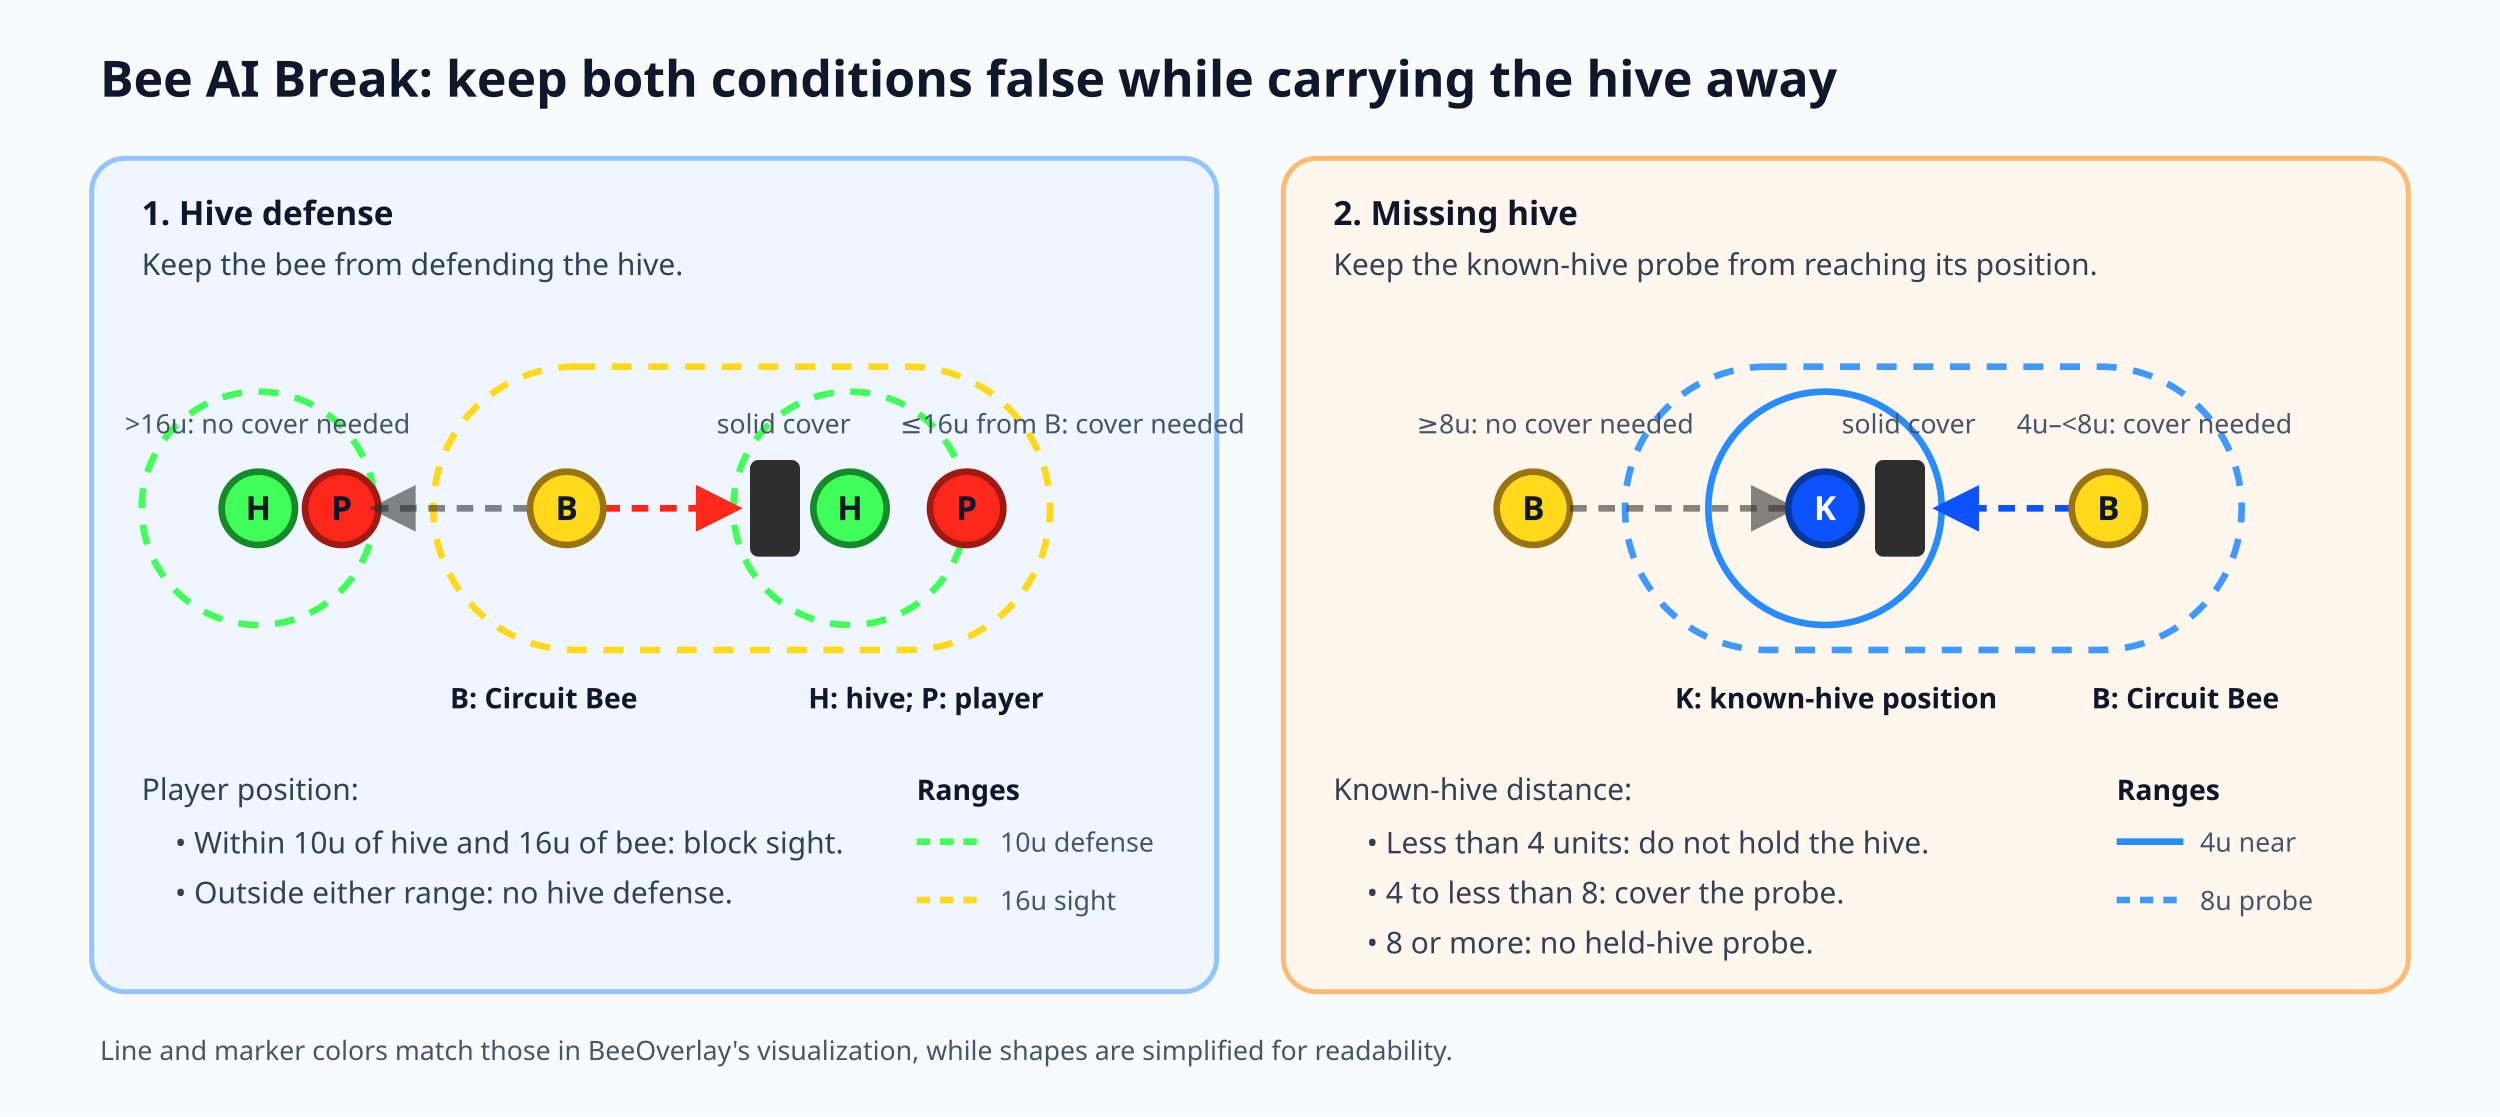
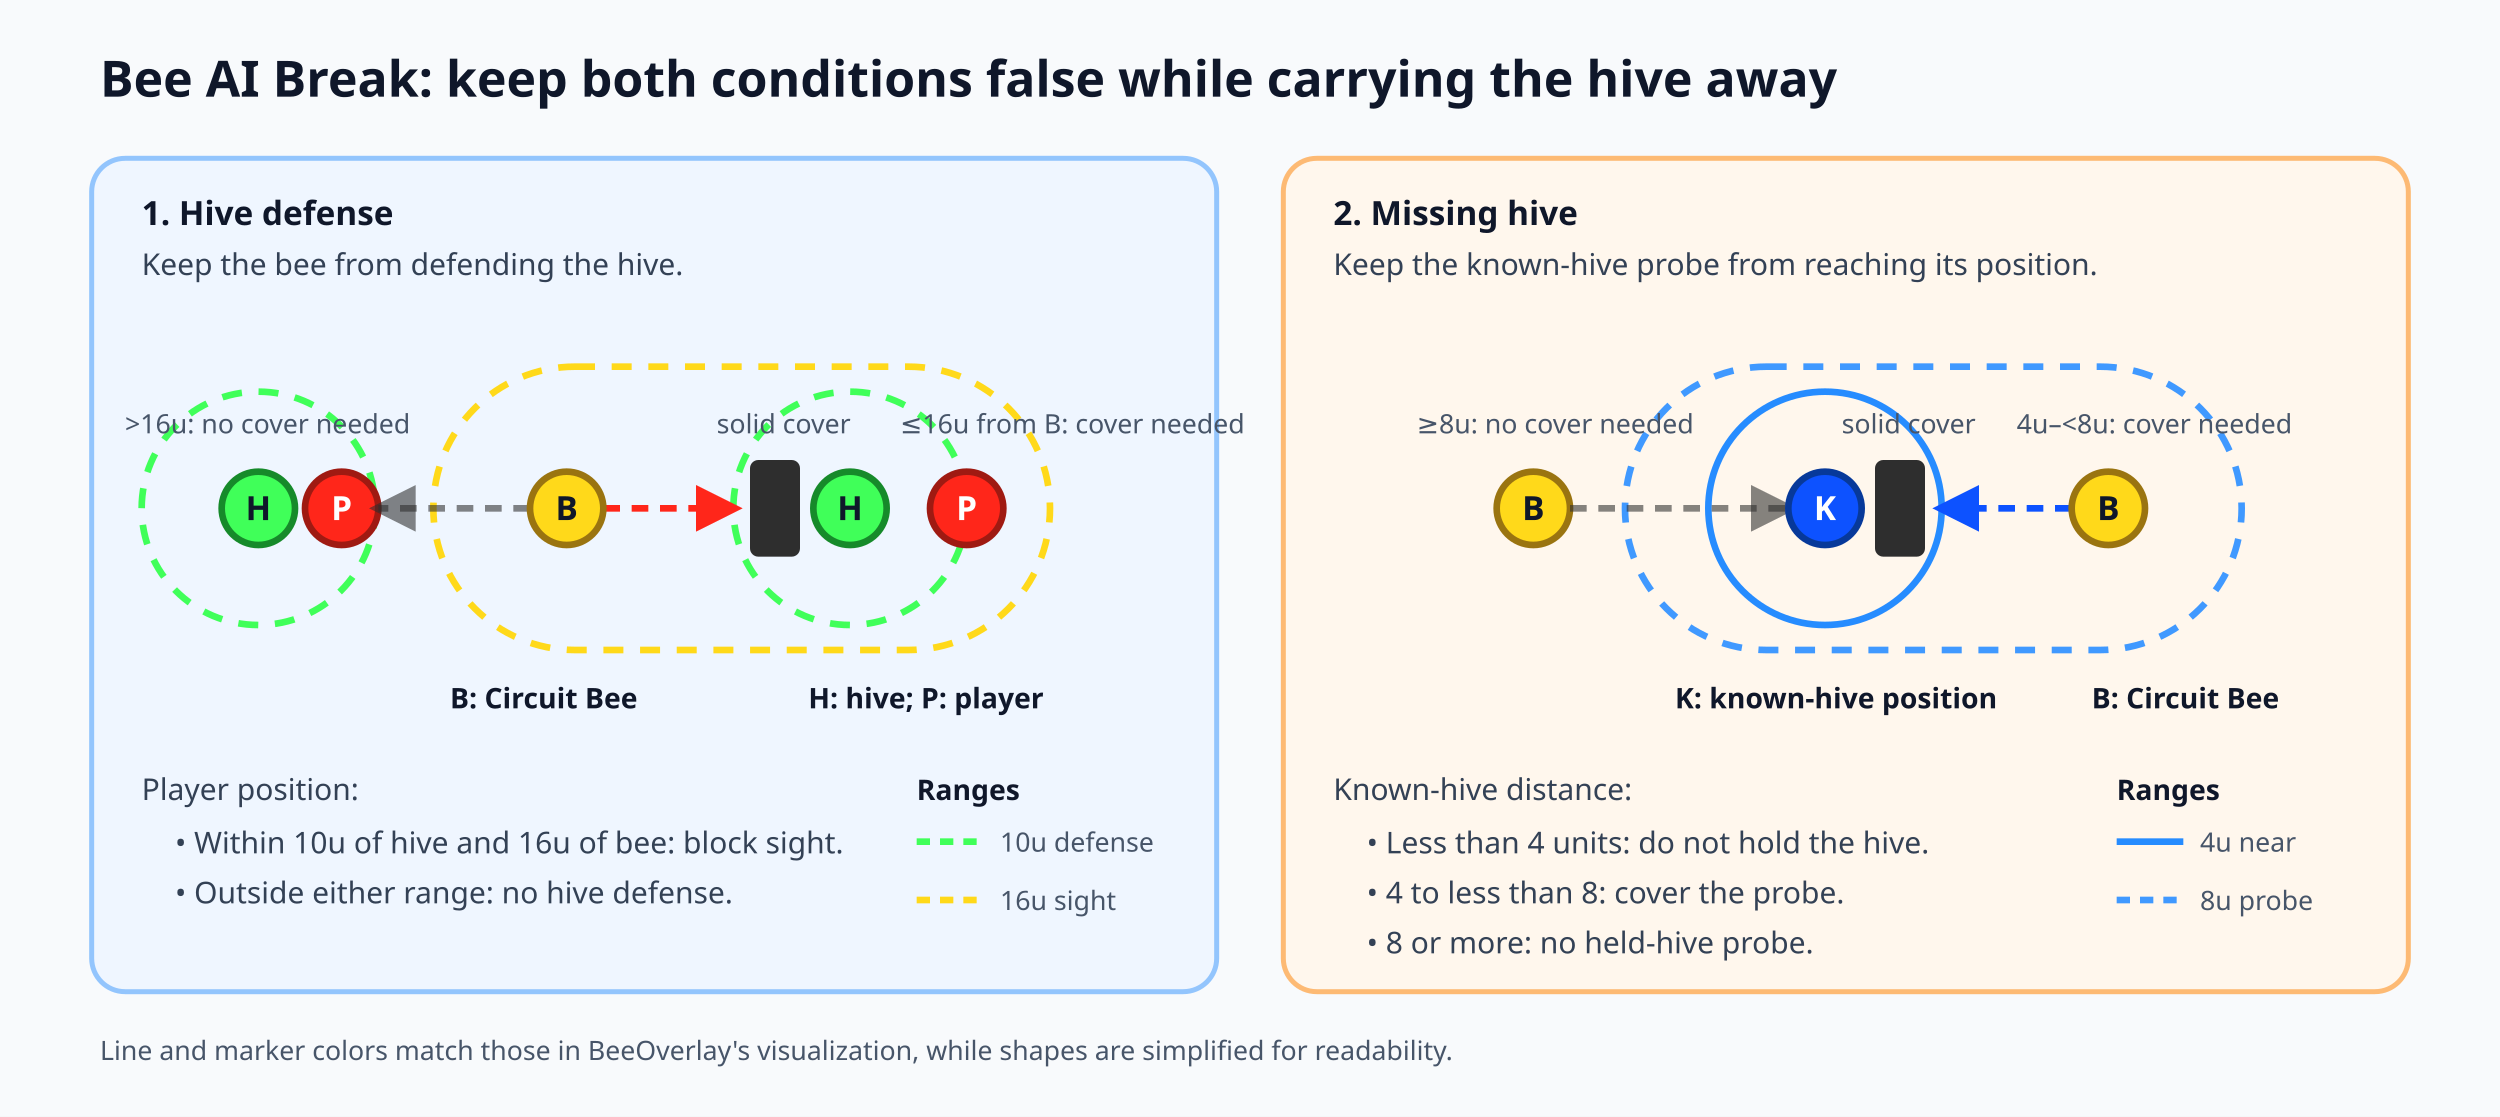
<svg xmlns="http://www.w3.org/2000/svg" width="1500" height="670" viewBox="0 0 1500 670" role="img" aria-labelledby="title desc">
  <defs>
    <marker id="arrow" viewBox="0 0 10 10" refX="8" refY="5" markerWidth="7" markerHeight="7" orient="auto-start-reverse">
      <path d="M 0 0 L 10 5 L 0 10 z" fill="#334155" />
    </marker>
    <marker id="sight-arrow" viewBox="0 0 10 10" refX="8" refY="5" markerWidth="7" markerHeight="7" orient="auto-start-reverse">
      <path d="M 0 0 L 10 5 L 0 10 z" fill="#FF261A" />
    </marker>
    <marker id="probe-arrow" viewBox="0 0 10 10" refX="8" refY="5" markerWidth="7" markerHeight="7" orient="auto-start-reverse">
      <path d="M 0 0 L 10 5 L 0 10 z" fill="#0D52FF" />
    </marker>
    <marker id="inactive-arrow" viewBox="0 0 10 10" refX="8" refY="5" markerWidth="7" markerHeight="7" orient="auto-start-reverse">
      <path d="M 0 0 L 10 5 L 0 10 z" fill="#2E2E2E" fill-opacity="0.58" />
    </marker>
    <style>
      .heading { font: 700 30px sans-serif; fill: #0f172a; }
      .subheading { font: 700 20px sans-serif; fill: #0f172a; }
      .body { font: 18px sans-serif; fill: #334155; }
      .small { font: 16px sans-serif; fill: #475569; }
      .label { font: 700 17px sans-serif; fill: #0f172a; }
      .marker { font: 700 20px sans-serif; fill: #0f172a; text-anchor: middle; dominant-baseline: middle; }
      .marker-light { font: 700 20px sans-serif; fill: #ffffff; text-anchor: middle; dominant-baseline: middle; }
    </style>
  </defs>
  <rect width="1500" height="670" fill="#f8fafc" />
  <text x="60" y="58" class="heading">Bee AI Break: keep both conditions false while carrying the hive away</text>
  <g transform="translate(0 -30)">
    <rect x="55" y="125" width="675" height="500" rx="20" fill="#eff6ff" stroke="#93c5fd" stroke-width="3" />
    <text x="85" y="165" class="subheading">1. Hive defense</text>
    <text x="85" y="195" class="body">Keep the bee from defending the hive.</text>
    <circle cx="155" cy="335" r="70" fill="none" stroke="#40FF59" stroke-width="4" stroke-dasharray="12 10" />
    <circle cx="155" cy="335" r="22" fill="#40FF59" stroke="#168A2A" stroke-width="4" />
    <text x="155" y="335" class="marker">H</text>
    <circle cx="205" cy="335" r="22" fill="#FF261A" stroke="#9F1A12" stroke-width="4" />
-     <text x="205" y="335" class="marker">P</text>
+     <text x="205" y="335" class="marker-light">P</text>
    <text x="75" y="290" class="small">&gt;16u: no cover needed</text>
    <rect x="260" y="250" width="370" height="170" rx="85" fill="none" stroke="#FFD91A" stroke-width="4" stroke-dasharray="12 10" />
    <circle cx="510" cy="335" r="70" fill="none" stroke="#40FF59" stroke-width="4" stroke-dasharray="12 10" />
    <path d="M 318 335 H 227" fill="none" stroke="#2E2E2E" stroke-opacity="0.58" stroke-width="4" stroke-dasharray="10 7" marker-end="url(#inactive-arrow)" />
    <path d="M 362 335 H 440" fill="none" stroke="#FF261A" stroke-width="4" stroke-dasharray="10 7" marker-end="url(#sight-arrow)" />
    <rect x="450" y="306" width="30" height="58" rx="5" fill="#2E2E2E" />
    <text x="430" y="290" class="small">solid cover</text>
    <circle cx="340" cy="335" r="22" fill="#FFD91A" stroke="#9A7410" stroke-width="4" />
    <text x="340" y="335" class="marker">B</text>
    <circle cx="510" cy="335" r="22" fill="#40FF59" stroke="#168A2A" stroke-width="4" />
    <text x="510" y="335" class="marker">H</text>
    <circle cx="580" cy="335" r="22" fill="#FF261A" stroke="#9F1A12" stroke-width="4" />
-     <text x="580" y="335" class="marker">P</text>
+     <text x="580" y="335" class="marker-light">P</text>
    <text x="540" y="290" class="small">≤16u from B: cover needed</text>
    <text x="270" y="455" class="label">B: Circuit Bee</text>
    <text x="485" y="455" class="label">H: hive; P: player</text>
    <text x="85" y="510" class="body">Player position:</text>
    <text x="105" y="542" class="body">• Within 10u of hive and 16u of bee: block sight.</text>
    <text x="105" y="572" class="body">• Outside either range: no hive defense.</text>
    <text x="550" y="510" class="label">Ranges</text>
    <path d="M 550 535 H 590" fill="none" stroke="#40FF59" stroke-width="4" stroke-dasharray="8 6" />
    <text x="600" y="541" class="small">10u defense</text>
    <path d="M 550 570 H 590" fill="none" stroke="#FFD91A" stroke-width="4" stroke-dasharray="8 6" />
    <text x="600" y="576" class="small">16u sight</text>
    <rect x="770" y="125" width="675" height="500" rx="20" fill="#fff7ed" stroke="#fdba74" stroke-width="3" />
    <text x="800" y="165" class="subheading">2. Missing hive</text>
    <text x="800" y="195" class="body">Keep the known-hive probe from reaching its position.</text>
    <circle cx="920" cy="335" r="22" fill="#FFD91A" stroke="#9A7410" stroke-width="4" />
    <text x="920" y="335" class="marker">B</text>
    <rect x="975" y="250" width="370" height="170" rx="85" fill="none" stroke="#4099FF" stroke-width="4" stroke-dasharray="12 10" />
    <circle cx="1095" cy="335" r="70" fill="none" stroke="#268CFF" stroke-width="4" />
    <path d="M 942 335 H 1073" fill="none" stroke="#2E2E2E" stroke-opacity="0.58" stroke-width="4" stroke-dasharray="10 7" marker-end="url(#inactive-arrow)" />
    <text x="1105" y="290" class="small">solid cover</text>
    <path d="M 1243 335 H 1165" fill="none" stroke="#0D52FF" stroke-width="4" stroke-dasharray="10 7" marker-end="url(#probe-arrow)" />
    <rect x="1125" y="306" width="30" height="58" rx="5" fill="#2E2E2E" />
    <circle cx="1095" cy="335" r="22" fill="#0D52FF" stroke="#07399A" stroke-width="4" />
    <text x="1095" y="335" class="marker-light">K</text>
    <text x="1005" y="455" class="label">K: known-hive position</text>
    <circle cx="1265" cy="335" r="22" fill="#FFD91A" stroke="#9A7410" stroke-width="4" />
    <text x="1265" y="335" class="marker">B</text>
    <text x="850" y="290" class="small">≥8u: no cover needed</text>
    <text x="1210" y="290" class="small">4u–&lt;8u: cover needed</text>
    <text x="1255" y="455" class="label">B: Circuit Bee</text>
    <text x="800" y="510" class="body">Known-hive distance:</text>
    <text x="820" y="542" class="body">• Less than 4 units: do not hold the hive.</text>
    <text x="820" y="572" class="body">• 4 to less than 8: cover the probe.</text>
    <text x="820" y="602" class="body">• 8 or more: no held-hive probe.</text>
    <text x="1270" y="510" class="label">Ranges</text>
    <path d="M 1270 535 H 1310" fill="none" stroke="#268CFF" stroke-width="4" />
    <text x="1320" y="541" class="small">4u near</text>
    <path d="M 1270 570 H 1310" fill="none" stroke="#4099FF" stroke-width="4" stroke-dasharray="8 6" />
    <text x="1320" y="576" class="small">8u probe</text>
  </g>
  <text x="60" y="636" class="small">Line and marker colors match those in BeeOverlay's visualization, while shapes are simplified for readability.</text>
</svg>
